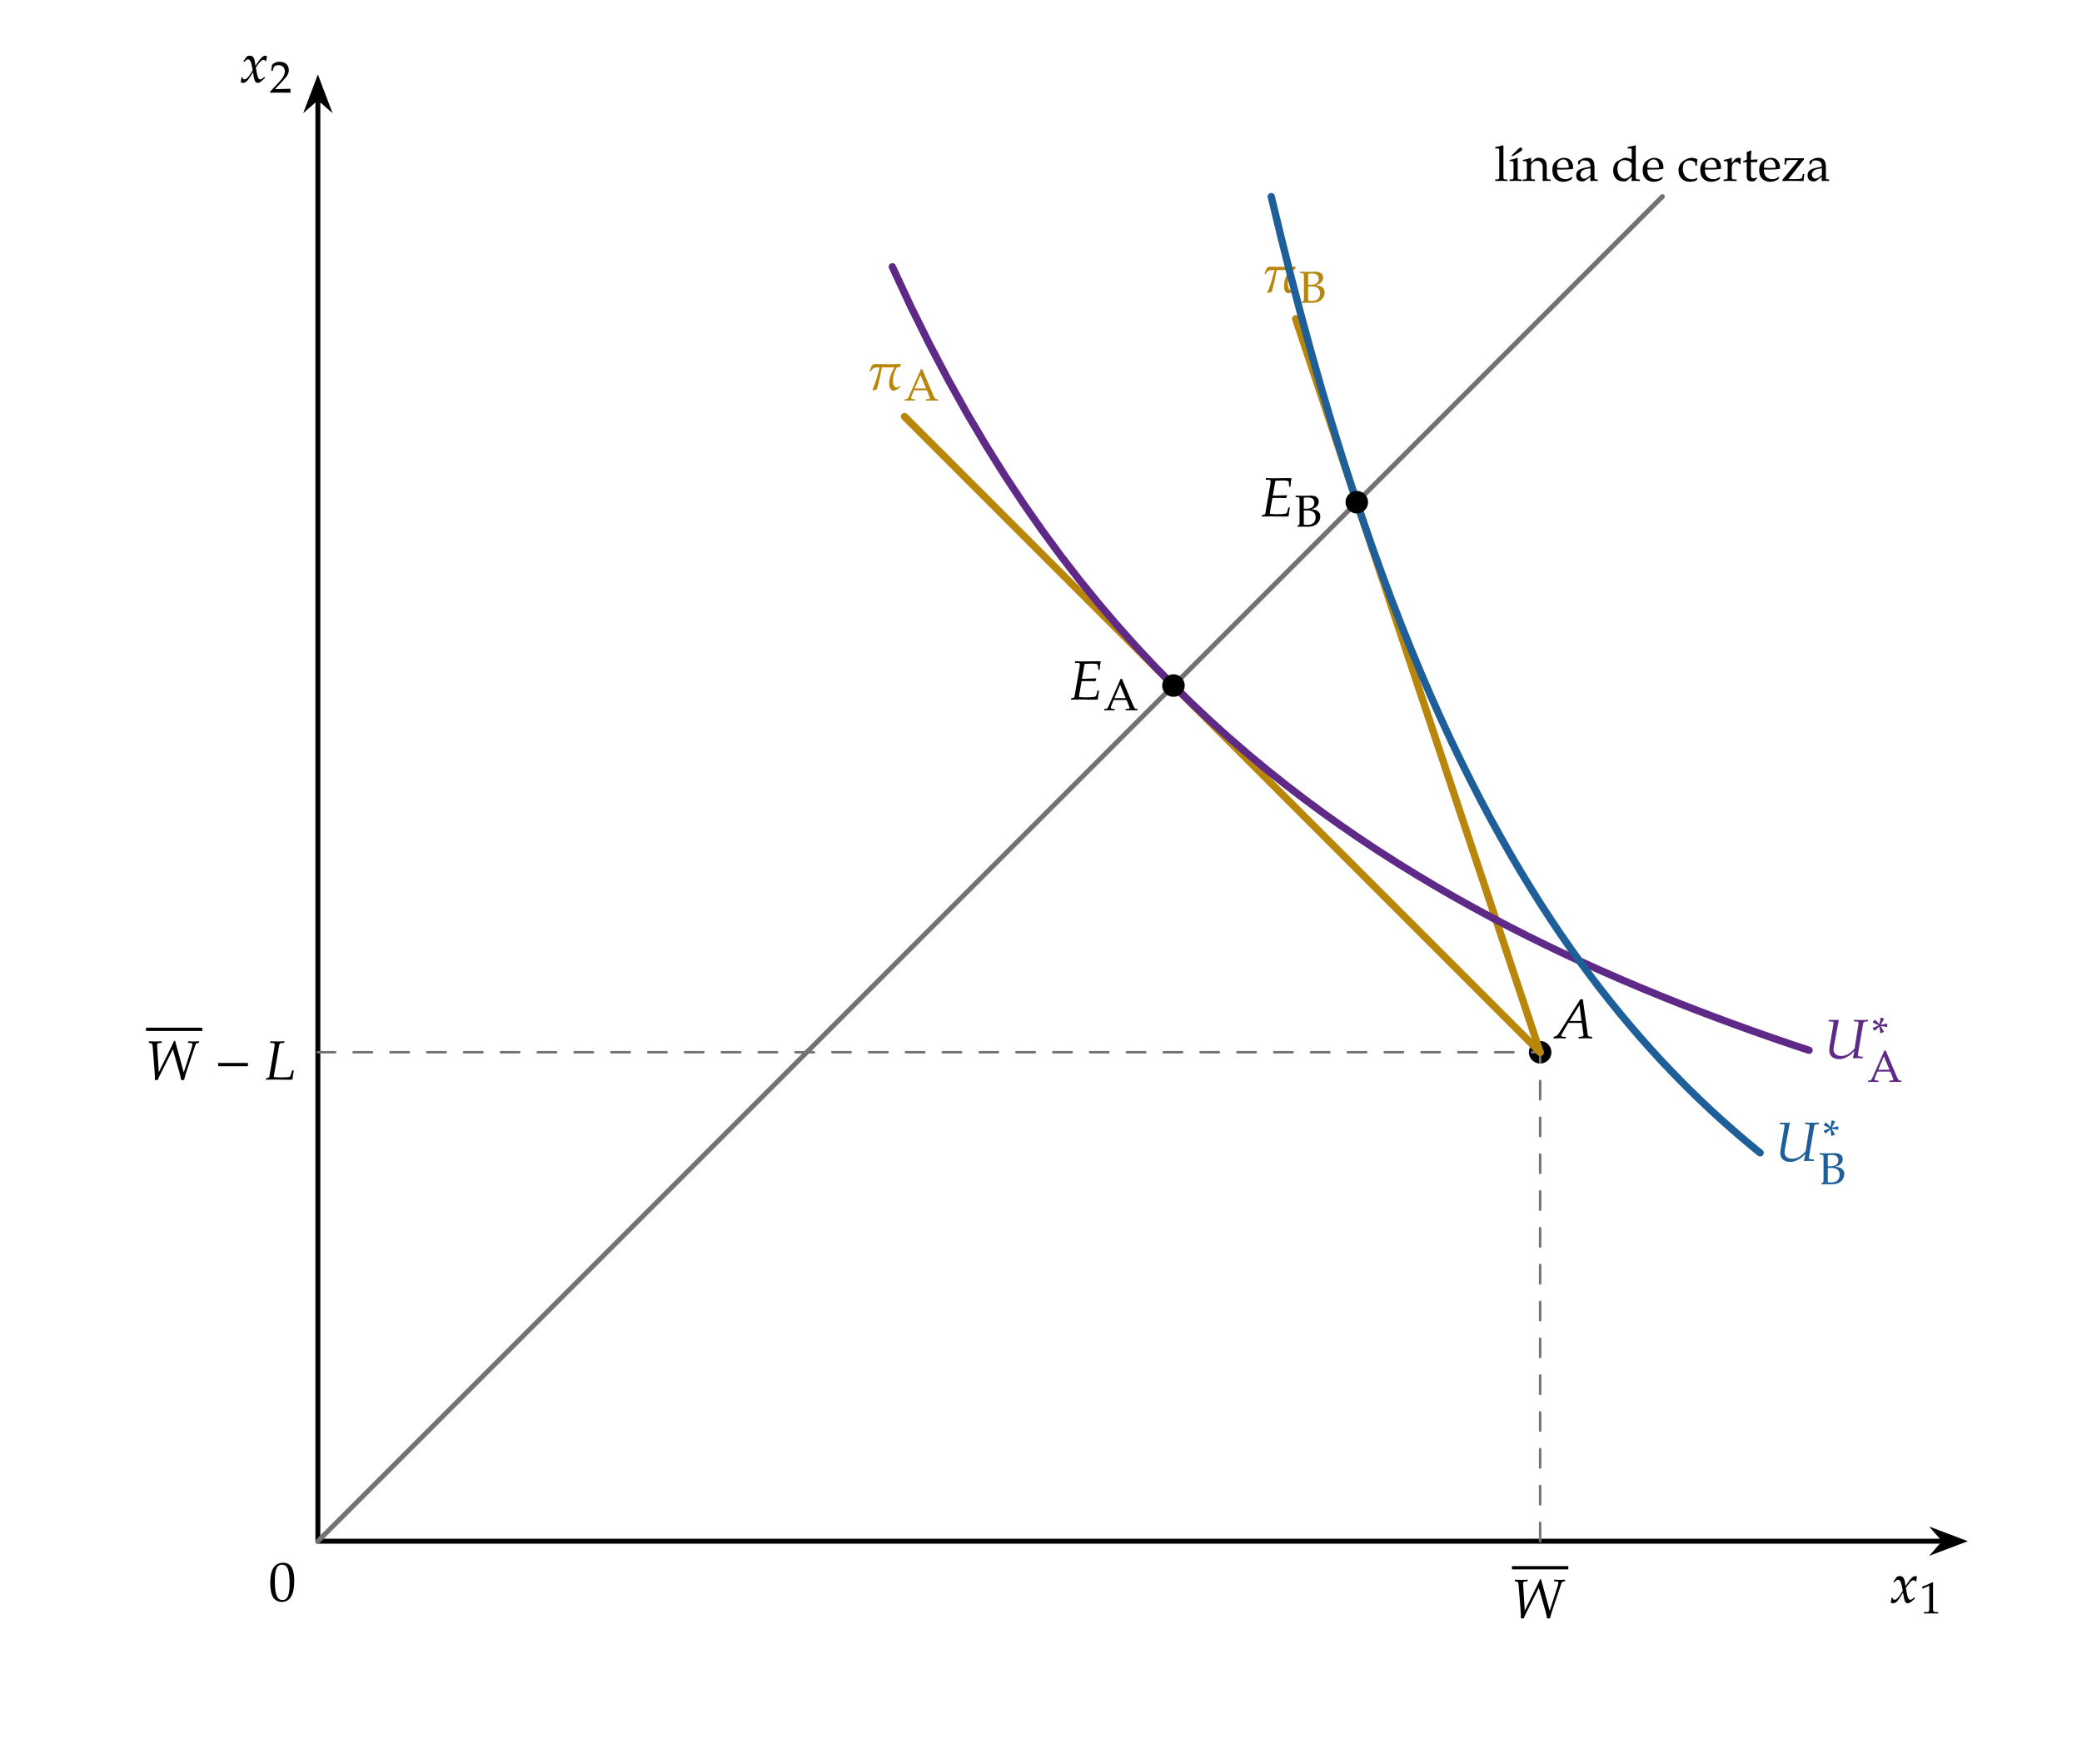
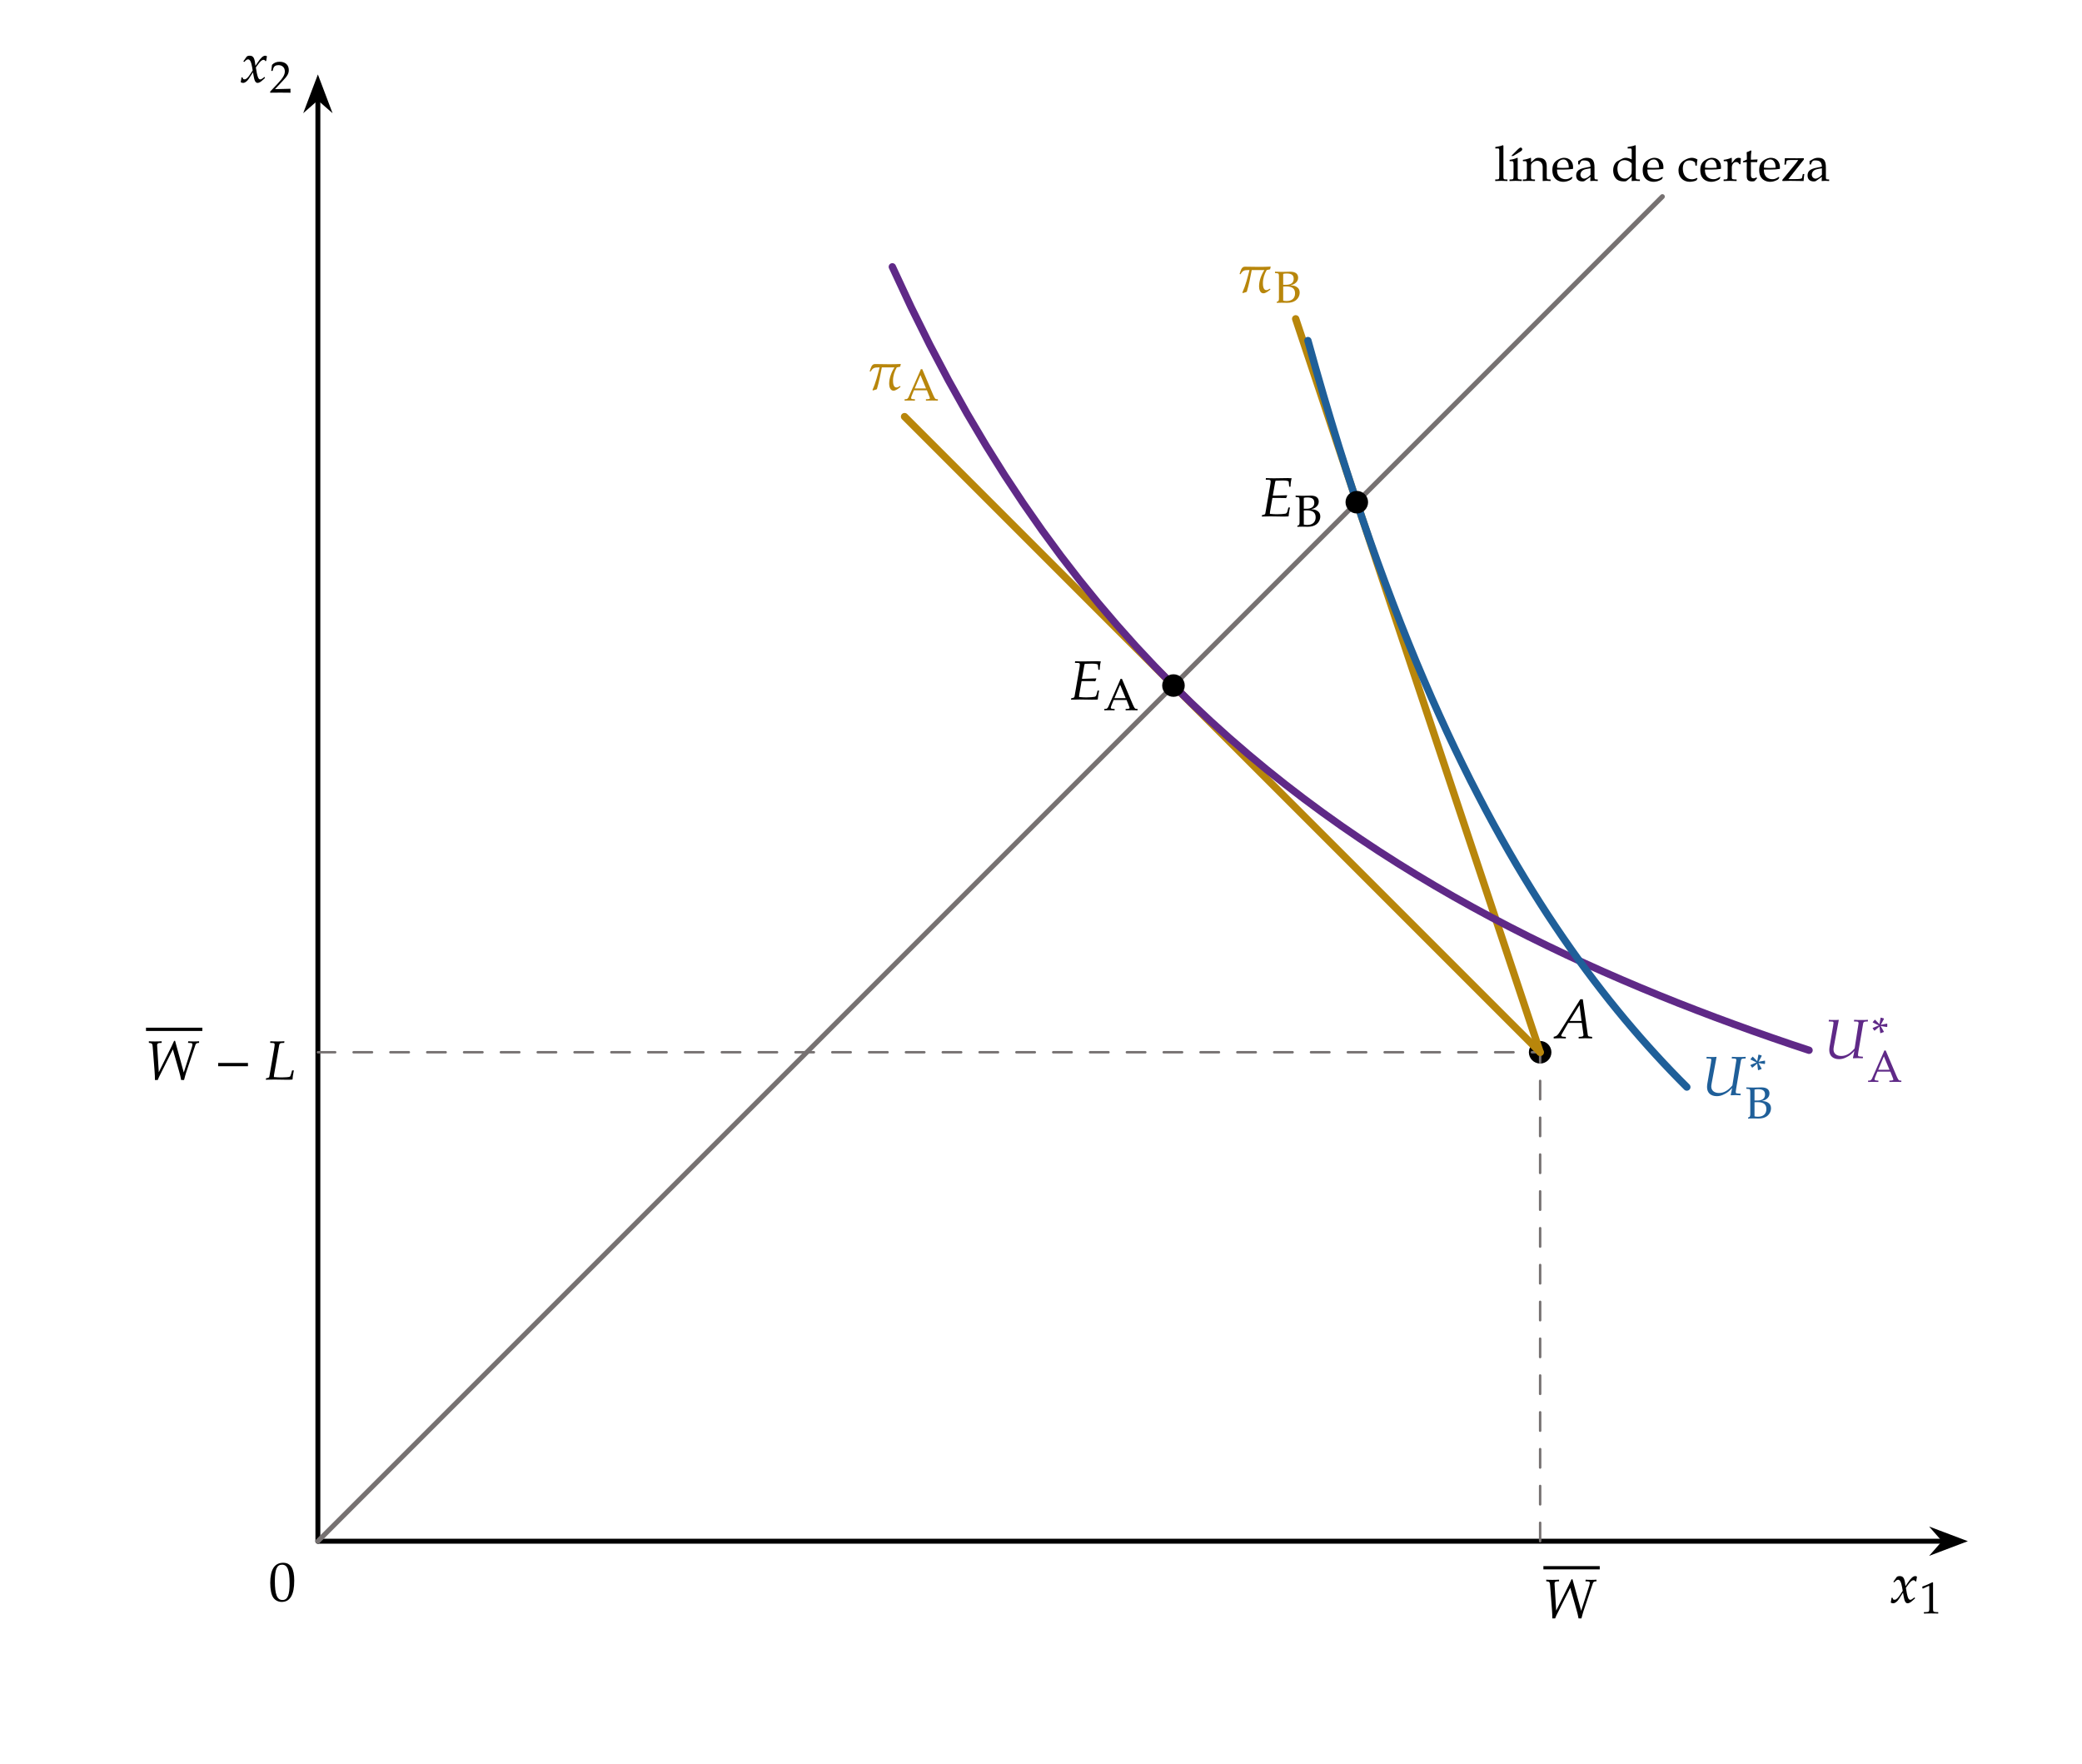
<svg xmlns="http://www.w3.org/2000/svg" xmlns:xlink="http://www.w3.org/1999/xlink" width="337.354" height="285.764" viewBox="0 0 337.354 285.764">
  <defs>
    <g>
      <g id="glyph-0-0">
        <path d="M 4.016 -0.703 L 3.938 -0.875 C 3.609 -0.609 3.391 -0.469 3.25 -0.469 C 3.109 -0.469 3 -0.562 2.906 -0.75 C 2.828 -0.906 2.734 -1.25 2.688 -1.5 L 2.531 -2.406 L 2.844 -2.844 C 3.266 -3.422 3.5 -3.641 3.781 -3.641 C 3.922 -3.641 4.031 -3.562 4.078 -3.422 L 4.203 -3.469 L 4.328 -4.219 C 4.219 -4.281 4.141 -4.312 4.062 -4.312 C 3.703 -4.312 3.344 -4 2.797 -3.172 L 2.469 -2.672 L 2.406 -3.109 C 2.297 -4 2.062 -4.312 1.531 -4.312 C 1.297 -4.312 1.094 -4.25 1.016 -4.125 L 0.5 -3.391 L 0.656 -3.297 C 0.922 -3.594 1.094 -3.719 1.266 -3.719 C 1.562 -3.719 1.766 -3.359 1.922 -2.484 L 2.016 -1.922 L 1.656 -1.375 C 1.266 -0.766 0.969 -0.484 0.719 -0.484 C 0.578 -0.484 0.484 -0.516 0.469 -0.562 L 0.359 -0.812 L 0.188 -0.781 C 0.188 -0.609 0.172 -0.5 0.109 -0.203 C 0.094 -0.094 0.094 -0.078 0.078 -0.016 C 0.219 0.062 0.359 0.094 0.469 0.094 C 0.766 0.094 1.109 -0.156 1.391 -0.578 L 2.062 -1.625 L 2.172 -1.016 C 2.297 -0.25 2.484 0.094 2.812 0.094 C 3.016 0.094 3.297 -0.047 3.578 -0.312 Z M 4.016 -0.703 " />
      </g>
      <g id="glyph-0-1">
        <path d="M 6.062 0.031 L 6.062 -0.219 L 5.828 -0.25 C 5.406 -0.297 5.375 -0.312 5.328 -0.719 L 4.547 -6.312 L 4.141 -6.312 L 0.797 -1 C 0.484 -0.5 0.312 -0.359 0.016 -0.281 L -0.172 -0.234 L -0.172 0.031 C 0.156 0.016 0.5 0 0.828 0 C 1.156 0 1.484 0.016 1.797 0.031 L 1.797 -0.219 L 1.328 -0.25 C 1.172 -0.266 1.047 -0.344 1.047 -0.422 C 1.047 -0.5 1.094 -0.609 1.281 -0.906 L 2.188 -2.484 L 4.391 -2.484 L 4.641 -0.688 C 4.641 -0.609 4.656 -0.531 4.656 -0.5 C 4.656 -0.344 4.516 -0.266 4.266 -0.25 L 3.875 -0.219 L 3.875 0.031 C 4.25 0.016 4.609 0 4.969 0 C 5.344 0 5.703 0.016 6.062 0.031 Z M 4.344 -2.797 L 2.422 -2.797 L 4.016 -5.375 Z M 4.344 -2.797 " />
      </g>
      <g id="glyph-0-2">
        <path d="M 8.781 -5.938 L 8.781 -6.203 C 8.484 -6.172 8.188 -6.172 7.906 -6.172 C 7.609 -6.172 7.312 -6.172 7.031 -6.203 L 6.984 -5.938 L 7.328 -5.922 C 7.594 -5.922 7.703 -5.844 7.703 -5.719 C 7.703 -5.609 7.672 -5.438 7.625 -5.281 L 6.297 -1.141 L 4.891 -6.266 L 4.734 -6.266 L 4.266 -5.266 L 2.25 -1.188 L 1.984 -5.516 C 1.953 -5.781 2.094 -5.906 2.375 -5.922 L 2.719 -5.938 L 2.719 -6.203 C 2.359 -6.172 1.984 -6.172 1.625 -6.172 C 1.297 -6.172 0.969 -6.172 0.641 -6.203 L 0.641 -5.938 L 0.797 -5.922 C 1.156 -5.875 1.234 -5.781 1.266 -5.266 L 1.562 -1.422 C 1.609 -0.828 1.625 -0.391 1.625 0.078 L 2.078 0.078 C 2.203 -0.234 2.359 -0.594 2.531 -0.906 L 4.531 -4.891 L 5.531 -1.375 C 5.672 -0.906 5.766 -0.469 5.875 0.078 L 6.344 0.078 L 6.406 -0.156 C 6.5 -0.516 6.562 -0.766 6.672 -1.109 L 8.203 -5.656 C 8.266 -5.797 8.391 -5.906 8.594 -5.922 Z M 8.781 -5.938 " />
      </g>
      <g id="glyph-0-3">
        <path d="M 4.469 0 C 4.469 -0.219 4.562 -0.922 4.688 -1.484 L 4.406 -1.484 L 4.25 -0.922 C 4.172 -0.641 4.094 -0.484 4.016 -0.453 C 3.906 -0.391 3.219 -0.344 2.719 -0.344 C 2.234 -0.344 2 -0.359 1.453 -0.406 C 1.453 -0.516 1.453 -0.625 1.469 -0.719 L 2.297 -5.484 C 2.359 -5.828 2.422 -5.891 2.75 -5.922 L 3.125 -5.938 L 3.156 -6.203 C 2.797 -6.172 2.438 -6.172 2.078 -6.172 C 1.672 -6.172 1.266 -6.172 0.875 -6.203 L 0.844 -5.938 L 1.266 -5.922 C 1.484 -5.922 1.578 -5.844 1.578 -5.688 C 1.578 -5.562 1.547 -5.297 1.5 -5 L 0.719 -0.5 C 0.703 -0.328 0.578 -0.266 0.188 -0.203 L 0.141 0.031 C 0.594 0.016 1.062 0 1.516 0 C 2.188 0 2.859 0.031 3.531 0.031 C 3.906 0.031 4.156 0.031 4.469 0 Z M 4.469 0 " />
      </g>
      <g id="glyph-0-4">
        <path d="M 6.344 -0.219 L 5.812 -0.266 C 5.609 -0.281 5.531 -0.328 5.531 -0.453 C 5.531 -0.594 5.531 -0.609 5.578 -0.953 L 6.344 -5.484 C 6.391 -5.828 6.453 -5.891 6.797 -5.922 L 7.125 -5.938 L 7.141 -6.203 C 6.797 -6.172 6.469 -6.172 6.141 -6.172 C 5.719 -6.172 5.312 -6.172 4.906 -6.203 L 4.875 -5.938 L 5.312 -5.922 C 5.578 -5.922 5.656 -5.812 5.609 -5.562 L 4.984 -1.578 C 4.297 -0.75 3.594 -0.344 2.812 -0.344 C 2.047 -0.344 1.562 -0.75 1.562 -1.391 C 1.562 -1.547 1.578 -1.641 1.625 -1.922 L 2.422 -6.203 C 2.156 -6.172 1.891 -6.172 1.625 -6.172 C 1.359 -6.172 1.078 -6.172 0.812 -6.203 L 0.781 -5.938 L 1.25 -5.922 C 1.484 -5.922 1.562 -5.875 1.562 -5.719 C 1.562 -5.625 1.531 -5.406 1.5 -5.203 L 0.922 -1.844 C 0.891 -1.641 0.875 -1.438 0.875 -1.297 C 0.875 -0.375 1.469 0.172 2.469 0.172 C 2.875 0.172 3.234 0.078 3.656 -0.141 C 4.203 -0.406 4.469 -0.625 4.938 -1.156 C 4.875 -0.75 4.812 -0.516 4.703 -0.016 L 4.75 0.031 C 5.016 0.016 5.266 0 5.547 0 C 5.797 0 6.047 0.016 6.297 0.031 Z M 6.344 -0.219 " />
      </g>
      <g id="glyph-0-5">
        <path d="M 4.609 0 L 4.641 -0.328 C 4.688 -0.703 4.75 -1.078 4.828 -1.438 L 4.578 -1.438 L 4.438 -0.906 C 4.359 -0.594 4.281 -0.484 4.094 -0.438 C 3.922 -0.391 3.281 -0.344 2.75 -0.344 C 2.375 -0.344 2.141 -0.359 1.578 -0.406 C 1.578 -0.516 1.578 -0.625 1.594 -0.719 L 1.984 -2.984 L 3.031 -2.984 C 4.156 -2.984 3.938 -2.969 4.203 -2.953 L 4.375 -3.359 L 4.344 -3.422 L 2.375 -3.359 L 2.047 -3.359 L 2.422 -5.5 C 2.453 -5.641 2.469 -5.719 2.5 -5.781 C 3.016 -5.797 2.781 -5.797 3.672 -5.812 C 4.25 -5.812 4.625 -5.734 4.625 -5.609 L 4.703 -4.812 L 4.922 -4.812 C 4.938 -5.375 5 -5.828 5.109 -6.172 C 4.906 -6.188 4.688 -6.203 4.484 -6.203 C 3.781 -6.203 3.078 -6.172 2.375 -6.172 C 1.891 -6.172 1.422 -6.172 0.938 -6.203 L 0.906 -5.938 L 1.391 -5.922 C 1.609 -5.922 1.703 -5.844 1.703 -5.688 C 1.703 -5.562 1.688 -5.297 1.625 -5 L 0.844 -0.5 C 0.828 -0.328 0.703 -0.266 0.312 -0.203 L 0.266 0.031 C 0.719 0.016 1.188 0 1.641 0 C 2.312 0 2.984 0.031 3.656 0.031 C 4.438 0.031 4.25 0.016 4.609 0 Z M 4.609 0 " />
      </g>
      <g id="glyph-1-0">
        <path d="M 3.031 0.016 L 3.031 -0.203 L 2.656 -0.219 C 2.266 -0.234 2.188 -0.312 2.188 -0.703 L 2.188 -5 L 2.078 -5.047 C 1.609 -4.797 1.094 -4.578 0.438 -4.344 L 0.484 -4.031 L 0.562 -4.031 C 0.875 -4.172 1.203 -4.328 1.516 -4.469 C 1.562 -4.469 1.578 -4.391 1.578 -4.219 L 1.578 -0.703 C 1.578 -0.312 1.5 -0.234 1.109 -0.219 L 0.703 -0.203 L 0.703 0.016 C 1.094 0 1.5 0 1.891 0 C 2.281 0 2.656 0 3.031 0.016 Z M 3.031 0.016 " />
      </g>
      <g id="glyph-1-1">
        <path d="M 3.406 0.016 C 3.391 -0.125 3.391 -0.203 3.391 -0.312 C 3.391 -0.406 3.391 -0.469 3.406 -0.625 L 0.891 -0.562 L 2.203 -1.969 C 2.906 -2.703 3.125 -3.109 3.125 -3.656 C 3.125 -4.484 2.562 -5 1.641 -5 C 1.125 -5 0.766 -4.859 0.406 -4.5 L 0.281 -3.516 L 0.5 -3.516 L 0.594 -3.844 C 0.703 -4.266 0.969 -4.453 1.453 -4.453 C 2.078 -4.453 2.484 -4.047 2.484 -3.438 C 2.484 -2.891 2.172 -2.359 1.344 -1.484 L 0.109 -0.172 L 0.109 0.016 C 0.656 0 1.203 0 1.734 0 C 2.281 0 2.844 0 3.406 0.016 Z M 3.406 0.016 " />
      </g>
      <g id="glyph-1-2">
        <path d="M 5.5 0.016 L 5.5 -0.203 L 5.25 -0.219 C 5.062 -0.234 4.984 -0.375 4.719 -0.953 L 2.969 -5.078 L 2.734 -5.078 C 2.734 -5.078 2.656 -4.844 2.375 -4.219 L 0.766 -0.578 C 0.672 -0.359 0.531 -0.234 0.375 -0.219 L 0.109 -0.203 L 0.109 0.016 C 0.375 0 0.641 0 0.906 0 C 1.188 0 1.484 0 1.781 0.016 L 1.781 -0.203 L 1.516 -0.219 C 1.25 -0.234 1.156 -0.297 1.156 -0.406 C 1.156 -0.5 1.266 -0.812 1.422 -1.172 L 1.625 -1.656 L 3.719 -1.656 L 4.047 -0.828 C 4.172 -0.516 4.203 -0.422 4.203 -0.359 C 4.203 -0.281 4.078 -0.234 3.906 -0.219 L 3.562 -0.203 L 3.562 0.016 C 3.891 0 4.234 0 4.562 0 C 4.875 0 5.188 0 5.5 0.016 Z M 3.578 -1.953 L 1.75 -1.953 L 2.672 -4.125 Z M 3.578 -1.953 " />
      </g>
      <g id="glyph-1-3">
        <path d="M 4.188 -1.656 C 4.188 -2.031 4.047 -2.328 3.766 -2.516 C 3.484 -2.719 3.234 -2.797 2.688 -2.828 C 3.031 -2.906 3.203 -2.969 3.406 -3.109 C 3.75 -3.344 3.938 -3.656 3.938 -4.047 C 3.938 -4.672 3.516 -5.031 2.641 -5.031 C 2.203 -5.031 1.766 -5 1.344 -5 C 0.953 -5 0.578 -5.016 0.188 -5.031 L 0.188 -4.812 L 0.453 -4.781 C 0.797 -4.766 0.828 -4.703 0.828 -4.141 L 0.828 -0.688 C 0.828 -0.422 0.766 -0.25 0.656 -0.219 L 0.469 -0.141 L 0.469 0.016 C 0.734 0 1 0 1.266 0 C 1.562 0 1.875 0.016 2.172 0.016 C 2.703 0.016 3.172 -0.109 3.5 -0.344 C 3.938 -0.656 4.188 -1.141 4.188 -1.656 Z M 3.438 -1.516 C 3.438 -0.734 2.938 -0.281 2.078 -0.281 C 1.859 -0.281 1.688 -0.297 1.516 -0.344 L 1.516 -2.625 C 1.797 -2.641 1.859 -2.641 2 -2.641 C 2.984 -2.641 3.438 -2.281 3.438 -1.516 Z M 3.219 -3.875 C 3.219 -3.234 2.781 -2.906 1.953 -2.906 C 1.828 -2.906 1.734 -2.906 1.516 -2.906 L 1.516 -4.672 C 1.703 -4.719 1.875 -4.734 2.094 -4.734 C 2.875 -4.734 3.219 -4.469 3.219 -3.875 Z M 3.219 -3.875 " />
      </g>
      <g id="glyph-2-0">
        <path d="M 4.156 -3.281 C 4.156 -5.234 3.578 -6.172 2.359 -6.172 C 0.969 -6.172 0.266 -5.062 0.266 -2.906 C 0.266 -1.859 0.453 -0.953 0.766 -0.516 C 1.078 -0.078 1.578 0.172 2.125 0.172 C 3.484 0.172 4.156 -0.984 4.156 -3.281 Z M 3.406 -2.828 C 3.406 -0.922 3.078 -0.141 2.25 -0.141 C 1.375 -0.141 1.016 -1.031 1.016 -3.219 C 1.016 -5.109 1.344 -5.859 2.188 -5.859 C 3.062 -5.859 3.406 -4.984 3.406 -2.828 Z M 3.406 -2.828 " />
      </g>
      <g id="glyph-3-0">
        <path d="M 2.156 0.031 L 2.156 -0.219 L 1.797 -0.234 C 1.516 -0.25 1.5 -0.312 1.5 -0.812 L 1.5 -5.703 L 1.422 -5.781 C 1.078 -5.641 0.812 -5.578 0.188 -5.484 L 0.188 -5.25 L 0.625 -5.25 C 0.766 -5.25 0.828 -5.172 0.828 -4.938 L 0.828 -0.812 C 0.828 -0.312 0.797 -0.25 0.531 -0.234 L 0.172 -0.219 L 0.172 0.031 C 0.5 0.016 0.828 0 1.156 0 C 1.5 0 1.828 0.016 2.156 0.031 Z M 2.156 0.031 " />
      </g>
      <g id="glyph-3-1">
        <path d="M 2.156 0.031 L 2.156 -0.219 L 1.797 -0.234 C 1.516 -0.25 1.5 -0.312 1.5 -0.812 L 1.5 -3.703 L 1.422 -3.734 C 1.016 -3.562 0.609 -3.453 0.188 -3.406 L 0.188 -3.188 L 0.484 -3.188 C 0.797 -3.188 0.828 -3.125 0.828 -2.594 L 0.828 -0.812 C 0.828 -0.312 0.797 -0.25 0.531 -0.234 L 0.172 -0.219 L 0.172 0.031 C 0.5 0.016 0.828 0 1.156 0 C 1.5 0 1.828 0.016 2.156 0.031 Z M 2.234 -5.109 C 2.234 -5.266 2.125 -5.391 1.984 -5.391 C 1.875 -5.391 1.719 -5.297 1.547 -5.125 L 0.453 -4.031 L 0.766 -4.031 L 1.922 -4.734 C 2.172 -4.906 2.234 -4.969 2.234 -5.109 Z M 2.234 -5.109 " />
      </g>
      <g id="glyph-3-2">
        <path d="M 4.547 0.031 L 4.547 -0.219 L 4.219 -0.234 C 3.953 -0.25 3.922 -0.297 3.922 -0.812 L 3.922 -2.344 C 3.922 -3.281 3.484 -3.734 2.594 -3.734 C 2.312 -3.734 2.141 -3.672 1.969 -3.531 L 1.375 -3 L 1.375 -3.703 L 1.297 -3.734 C 0.891 -3.562 0.484 -3.453 0.062 -3.406 L 0.062 -3.188 L 0.344 -3.188 C 0.672 -3.188 0.703 -3.125 0.703 -2.594 L 0.703 -0.812 C 0.703 -0.312 0.672 -0.25 0.406 -0.234 L 0.047 -0.219 L 0.047 0.031 C 0.375 0.016 0.703 0 1.031 0 C 1.359 0 1.688 0.016 2.016 0.031 L 2.016 -0.219 L 1.656 -0.234 C 1.391 -0.25 1.375 -0.312 1.375 -0.812 L 1.375 -2.5 C 1.375 -2.859 1.891 -3.25 2.375 -3.25 C 2.906 -3.25 3.266 -2.844 3.266 -2.234 L 3.266 0.031 C 3.469 0.016 3.688 0 3.891 0 C 4.109 0 4.328 0.016 4.547 0.031 Z M 4.547 0.031 " />
      </g>
      <g id="glyph-3-3">
        <path d="M 3.562 -2.219 C 3.562 -3.141 2.969 -3.734 2.078 -3.734 C 1.797 -3.734 1.453 -3.625 1.125 -3.438 C 0.469 -3.062 0.203 -2.562 0.203 -1.734 C 0.203 -1.234 0.312 -0.812 0.547 -0.516 C 0.844 -0.094 1.391 0.156 1.984 0.156 C 2.281 0.156 2.578 0.094 2.906 -0.047 C 3.125 -0.141 3.281 -0.234 3.312 -0.281 L 3.469 -0.562 L 3.375 -0.641 C 2.859 -0.328 2.688 -0.266 2.344 -0.266 C 1.828 -0.266 1.391 -0.5 1.172 -0.875 C 1.016 -1.141 0.969 -1.375 0.953 -1.828 L 2.109 -1.828 C 2.656 -1.828 3 -1.859 3.547 -1.938 C 3.562 -2.047 3.562 -2.125 3.562 -2.219 Z M 2.859 -2.125 L 1.969 -2.094 C 1.594 -2.094 1.391 -2.109 0.969 -2.141 C 0.969 -2.516 1 -2.703 1.094 -2.906 C 1.266 -3.25 1.609 -3.469 1.984 -3.469 C 2.25 -3.469 2.453 -3.359 2.594 -3.156 C 2.781 -2.891 2.859 -2.656 2.859 -2.125 Z M 2.859 -2.125 " />
      </g>
      <g id="glyph-3-4">
        <path d="M 3.75 0.031 L 3.75 -0.219 L 3.438 -0.234 C 3.25 -0.234 3.219 -0.297 3.219 -0.688 L 3.219 -2.141 C 3.219 -3.312 2.875 -3.734 1.953 -3.734 C 1.609 -3.734 1.297 -3.641 1 -3.453 L 0.578 -3.203 L 0.578 -2.688 L 0.781 -2.625 L 0.875 -2.875 C 1.047 -3.25 1.125 -3.312 1.5 -3.312 C 2.25 -3.312 2.547 -3.016 2.578 -2.297 L 1.797 -2.141 C 0.703 -1.953 0.25 -1.578 0.25 -0.875 C 0.25 -0.266 0.625 0.094 1.25 0.094 C 1.406 0.094 1.531 0.078 1.594 0.031 L 2.578 -0.656 L 2.531 0.031 C 2.75 0.016 2.953 0 3.156 0 C 3.359 0 3.547 0.016 3.75 0.031 Z M 2.578 -0.984 C 2.344 -0.656 1.844 -0.359 1.531 -0.359 C 1.219 -0.359 0.938 -0.656 0.938 -1 C 0.938 -1.281 1.094 -1.562 1.344 -1.719 C 1.531 -1.844 1.969 -1.953 2.578 -2.031 Z M 2.578 -0.984 " />
      </g>
      <g id="glyph-3-5">
        <path d="M 4.609 0.031 L 4.609 -0.219 L 4.234 -0.234 C 3.969 -0.25 3.938 -0.312 3.938 -0.812 L 3.938 -5.703 L 3.875 -5.781 C 3.516 -5.641 3.266 -5.578 2.625 -5.484 L 2.625 -5.25 L 3.078 -5.25 C 3.219 -5.25 3.281 -5.172 3.281 -4.938 L 3.281 -3.469 C 2.828 -3.672 2.609 -3.734 2.328 -3.734 C 2.109 -3.734 1.922 -3.688 1.719 -3.578 L 1.031 -3.219 C 0.578 -2.969 0.281 -2.391 0.281 -1.719 C 0.281 -1.078 0.5 -0.562 0.875 -0.234 C 1.156 -0.016 1.531 0.094 2.047 0.094 C 2.203 0.094 2.391 0.062 2.422 0.031 L 3.312 -0.703 L 3.266 0.031 C 3.469 0.016 3.672 0 3.875 0 C 4.125 0 4.359 0.016 4.609 0.031 Z M 3.281 -1.75 C 3.281 -1.234 3.266 -1.156 3.156 -0.984 C 2.938 -0.609 2.547 -0.359 2.172 -0.359 C 1.469 -0.359 0.969 -1.031 0.969 -1.984 C 0.969 -2.844 1.406 -3.359 2.109 -3.359 C 2.422 -3.359 2.734 -3.25 3.016 -3.062 C 3.188 -2.953 3.281 -2.844 3.281 -2.781 Z M 3.281 -1.75 " />
      </g>
      <g id="glyph-3-6">
        <path d="M 3.281 -0.359 L 3.203 -0.484 C 2.906 -0.328 2.656 -0.25 2.375 -0.25 C 1.484 -0.25 0.906 -0.938 0.906 -1.984 C 0.906 -2.844 1.297 -3.312 2.016 -3.312 C 2.375 -3.312 2.75 -3.156 2.891 -2.953 L 2.953 -2.469 L 3.172 -2.469 C 3.172 -2.844 3.219 -3.172 3.281 -3.453 C 2.969 -3.641 2.688 -3.734 2.359 -3.734 C 1.984 -3.734 1.531 -3.578 1.062 -3.281 C 0.5 -2.922 0.203 -2.375 0.203 -1.672 C 0.203 -0.594 0.969 0.156 2.031 0.156 C 2.438 0.156 3.031 0.016 3.125 -0.109 Z M 3.281 -0.359 " />
      </g>
      <g id="glyph-3-7">
        <path d="M 2.969 -3.641 C 2.891 -3.703 2.75 -3.734 2.594 -3.734 C 2.359 -3.734 2.109 -3.609 1.938 -3.406 L 1.5 -2.875 L 1.5 -3.703 L 1.422 -3.734 C 1.016 -3.562 0.609 -3.453 0.188 -3.406 L 0.188 -3.188 L 0.484 -3.188 C 0.797 -3.188 0.828 -3.125 0.828 -2.594 L 0.828 -0.812 C 0.828 -0.312 0.797 -0.25 0.531 -0.234 L 0.172 -0.219 L 0.172 0.031 C 0.5 0.016 0.812 0 1.141 0 C 1.531 0 1.906 0.016 2.281 0.031 L 2.281 -0.219 L 1.875 -0.234 C 1.516 -0.266 1.5 -0.281 1.5 -0.812 L 1.5 -2.172 C 1.5 -2.656 1.812 -3.047 2.203 -3.047 C 2.438 -3.047 2.609 -2.938 2.734 -2.688 L 2.906 -2.688 Z M 2.969 -3.641 " />
      </g>
      <g id="glyph-3-8">
        <path d="M 2.531 -3.469 L 1.453 -3.422 L 1.453 -3.719 C 1.453 -4.062 1.469 -4.344 1.531 -4.844 L 1.438 -4.938 C 1.25 -4.812 1.016 -4.719 0.766 -4.641 C 0.781 -4.391 0.797 -4.25 0.797 -4.016 L 0.797 -3.453 L 0.172 -3.172 L 0.172 -3 L 0.781 -3.031 L 0.781 -0.75 C 0.781 -0.156 1.047 0.094 1.656 0.094 C 1.844 0.094 2.031 0.062 2.078 0 L 2.453 -0.422 L 2.359 -0.562 C 2.156 -0.453 2.031 -0.406 1.891 -0.406 C 1.578 -0.406 1.453 -0.562 1.453 -0.953 L 1.453 -3.031 L 2.469 -3.031 Z M 2.531 -3.469 " />
      </g>
      <g id="glyph-3-9">
        <path d="M 3.703 -1.109 L 3.469 -1.109 L 3.328 -0.484 C 3.297 -0.328 2.953 -0.281 2.188 -0.281 L 1.125 -0.281 L 3.625 -3.438 L 3.625 -3.672 C 3.25 -3.656 2.891 -3.656 2.516 -3.656 C 1.859 -3.656 1.203 -3.656 0.547 -3.672 C 0.531 -3.266 0.531 -3.172 0.484 -2.625 L 0.719 -2.625 L 0.812 -3.172 C 0.844 -3.328 0.984 -3.375 1.578 -3.375 L 2.719 -3.375 C 2.547 -3.109 2.422 -2.922 2.188 -2.656 L 0.125 -0.141 L 0.172 0.031 C 0.578 0.016 0.984 0 1.391 0 C 2.125 0 2.859 0.016 3.594 0.031 C 3.594 -0.156 3.609 -0.344 3.656 -0.734 Z M 3.703 -1.109 " />
      </g>
      <g id="glyph-4-0">
        <path d="M 5.406 -2.156 L 5.406 -2.688 L 0.578 -2.688 L 0.578 -2.156 Z M 5.406 -2.156 " />
      </g>
      <g id="glyph-5-0">
        <path d="M 5.438 -4.188 C 4.828 -4.156 4.188 -4.141 3.562 -4.141 C 2.797 -4.141 2.016 -4.156 1.266 -4.172 C 0.688 -4.188 0.562 -3.484 0.406 -3.047 L 0.406 -2.984 L 0.484 -2.938 L 0.547 -2.969 C 0.906 -3.531 1.125 -3.625 1.797 -3.625 L 2 -3.625 C 1.672 -2.375 1.375 -1.156 0.844 0.016 L 0.906 0.109 C 1.094 0.047 1.406 -0.016 1.562 -0.109 C 1.906 -1.266 2.141 -2.453 2.359 -3.625 L 4.406 -3.625 C 3.906 -2.844 3.547 -1.906 3.547 -0.969 C 3.547 -0.531 3.703 0.141 4.25 0.141 C 4.625 0.141 5.078 -0.219 5.359 -0.453 L 5.375 -0.516 L 5.344 -0.594 L 5.266 -0.594 C 5.109 -0.5 4.938 -0.375 4.719 -0.375 C 4.219 -0.375 4.172 -1.125 4.172 -1.484 C 4.172 -2.25 4.406 -2.984 4.781 -3.625 L 5.344 -3.75 C 5.359 -3.891 5.406 -4.047 5.438 -4.188 Z M 5.438 -4.188 " />
      </g>
      <g id="glyph-6-0">
        <path d="M 2.594 -1.781 L 2.594 -2.234 L 2.562 -2.266 L 1.547 -2.078 L 2.047 -3 L 2.031 -3.109 L 1.578 -3.234 L 1.516 -3.219 L 1.328 -2.172 L 0.625 -2.891 L 0.562 -2.891 L 0.234 -2.5 L 0.266 -2.438 L 1.219 -1.969 L 0.266 -1.578 L 0.219 -1.516 L 0.484 -1.141 L 0.562 -1.141 L 1.328 -1.781 L 1.453 -0.75 L 1.531 -0.719 L 2.031 -0.906 L 2.031 -0.984 L 1.531 -1.875 L 2.531 -1.719 Z M 2.594 -1.781 " />
      </g>
    </g>
  </defs>
  <path fill="none" stroke-width="0.797" stroke-linecap="round" stroke-linejoin="round" stroke="rgb(0%, 0%, 0%)" stroke-opacity="1" stroke-miterlimit="10" d="M -0.001 0.001 L 263.996 0.001 " transform="matrix(0.998089, 0, 0, -0.998089, 51.50837, 249.7084)" />
  <path fill-rule="nonzero" fill="rgb(0%, 0%, 0%)" fill-opacity="1" stroke-width="0.797" stroke-linecap="round" stroke-linejoin="miter" stroke="rgb(0%, 0%, 0%)" stroke-opacity="1" stroke-miterlimit="10" d="M 5.1 0.001 L 1.288 1.442 L 2.556 0.001 L 1.288 -1.443 Z M 5.1 0.001 " transform="matrix(0.998089, 0, 0, -0.998089, 312.6483, 249.7084)" />
  <g fill="rgb(0%, 0%, 0%)" fill-opacity="1">
    <use xlink:href="#glyph-0-0" x="306.287" y="259.673" />
  </g>
  <g fill="rgb(0%, 0%, 0%)" fill-opacity="1">
    <use xlink:href="#glyph-1-0" x="311.03" y="261.411" />
  </g>
  <path fill="none" stroke-width="0.797" stroke-linecap="round" stroke-linejoin="round" stroke="rgb(0%, 0%, 0%)" stroke-opacity="1" stroke-miterlimit="10" d="M -0.001 0.001 L -0.001 234.23 " transform="matrix(0.998089, 0, 0, -0.998089, 51.50837, 249.7084)" />
  <path fill-rule="nonzero" fill="rgb(0%, 0%, 0%)" fill-opacity="1" stroke-width="0.797" stroke-linecap="round" stroke-linejoin="miter" stroke="rgb(0%, 0%, 0%)" stroke-opacity="1" stroke-miterlimit="10" d="M 5.102 0.001 L 1.286 1.445 L 2.554 0.001 L 1.286 -1.444 Z M 5.102 0.001 " transform="matrix(0, -0.998089, -0.998089, 0, 51.50837, 18.27566)" />
  <g fill="rgb(0%, 0%, 0%)" fill-opacity="1">
    <use xlink:href="#glyph-0-0" x="38.926" y="13.338" />
  </g>
  <g fill="rgb(0%, 0%, 0%)" fill-opacity="1">
    <use xlink:href="#glyph-1-1" x="43.669" y="15.006" />
  </g>
  <g fill="rgb(0%, 0%, 0%)" fill-opacity="1">
    <use xlink:href="#glyph-2-0" x="43.521" y="259.374" />
  </g>
  <path fill="none" stroke-width="0.797" stroke-linecap="round" stroke-linejoin="round" stroke="rgb(46.274%, 44.315%, 44.315%)" stroke-opacity="1" stroke-miterlimit="10" d="M -0.001 0.001 L 218.268 218.27 " transform="matrix(0.998089, 0, 0, -0.998089, 51.50837, 249.7084)" />
  <g fill="rgb(0%, 0%, 0%)" fill-opacity="1">
    <use xlink:href="#glyph-3-0" x="242.104" y="29.301" />
    <use xlink:href="#glyph-3-1" x="244.419" y="29.301" />
    <use xlink:href="#glyph-3-2" x="246.702" y="29.301" />
    <use xlink:href="#glyph-3-3" x="251.332" y="29.301" />
    <use xlink:href="#glyph-3-4" x="255.142" y="29.301" />
  </g>
  <g fill="rgb(0%, 0%, 0%)" fill-opacity="1">
    <use xlink:href="#glyph-3-5" x="261.109" y="29.301" />
    <use xlink:href="#glyph-3-3" x="265.969" y="29.301" />
  </g>
  <g fill="rgb(0%, 0%, 0%)" fill-opacity="1">
    <use xlink:href="#glyph-3-6" x="271.768" y="29.301" />
    <use xlink:href="#glyph-3-3" x="275.3" y="29.301" />
    <use xlink:href="#glyph-3-7" x="279.11" y="29.301" />
    <use xlink:href="#glyph-3-8" x="282.253" y="29.301" />
    <use xlink:href="#glyph-3-3" x="284.846" y="29.301" />
    <use xlink:href="#glyph-3-9" x="288.656" y="29.301" />
    <use xlink:href="#glyph-3-4" x="292.634" y="29.301" />
  </g>
  <path fill-rule="nonzero" fill="rgb(0%, 0%, 0%)" fill-opacity="1" d="M 251.383 170.488 C 251.383 169.48 250.566 168.66 249.555 168.66 C 248.547 168.66 247.727 169.48 247.727 170.488 C 247.727 171.5 248.547 172.316 249.555 172.316 C 250.566 172.316 251.383 171.5 251.383 170.488 Z M 251.383 170.488 " />
  <g fill="rgb(0%, 0%, 0%)" fill-opacity="1">
    <use xlink:href="#glyph-0-1" x="251.92" y="168.217" />
  </g>
  <path fill="none" stroke-width="0.399" stroke-linecap="round" stroke-linejoin="round" stroke="rgb(46.274%, 44.315%, 44.315%)" stroke-opacity="1" stroke-dasharray="2.989 2.989" stroke-miterlimit="10" d="M 198.426 0.001 L 198.426 79.372 L -0.001 79.372 " transform="matrix(0.998089, 0, 0, -0.998089, 51.50837, 249.7084)" />
-   <path fill="none" stroke-width="0.529" stroke-linecap="butt" stroke-linejoin="round" stroke="rgb(0%, 0%, 0%)" stroke-opacity="1" stroke-miterlimit="10" d="M -0.001 0.001 L 9.146 0.001 " transform="matrix(0.998089, 0, 0, -0.998089, 244.9889, 254.0132)" />
+   <path fill="none" stroke-width="0.529" stroke-linecap="butt" stroke-linejoin="round" stroke="rgb(0%, 0%, 0%)" stroke-opacity="1" stroke-miterlimit="10" d="M -0.001 0.001 L 9.145 0.001 " transform="matrix(0.998089, 0, 0, -0.998089, 250.0831, 254.0132)" />
  <g fill="rgb(0%, 0%, 0%)" fill-opacity="1">
-     <use xlink:href="#glyph-0-2" x="244.81" y="262.144" />
+     <use xlink:href="#glyph-0-2" x="249.904" y="262.144" />
  </g>
  <path fill="none" stroke-width="0.529" stroke-linecap="butt" stroke-linejoin="round" stroke="rgb(0%, 0%, 0%)" stroke-opacity="1" stroke-miterlimit="10" d="M -0.001 0.001 L 9.145 0.001 " transform="matrix(0.998089, 0, 0, -0.998089, 23.6577, 166.7782)" />
  <g fill="rgb(0%, 0%, 0%)" fill-opacity="1">
    <use xlink:href="#glyph-0-2" x="23.479" y="174.909" />
  </g>
  <g fill="rgb(0%, 0%, 0%)" fill-opacity="1">
    <use xlink:href="#glyph-4-0" x="34.773" y="174.909" />
  </g>
  <g fill="rgb(0%, 0%, 0%)" fill-opacity="1">
    <use xlink:href="#glyph-0-3" x="42.926" y="174.909" />
  </g>
  <path fill="none" stroke-width="1.196" stroke-linecap="round" stroke-linejoin="round" stroke="rgb(72.156%, 52.55%, 4.314%)" stroke-opacity="1" stroke-miterlimit="10" d="M 198.426 79.372 L 95.244 182.553 " transform="matrix(0.998089, 0, 0, -0.998089, 51.50837, 249.7084)" />
  <g fill="rgb(72.156%, 52.55%, 4.314%)" fill-opacity="1">
    <use xlink:href="#glyph-5-0" x="140.527" y="63.156" />
  </g>
  <g fill="rgb(72.156%, 52.55%, 4.314%)" fill-opacity="1">
    <use xlink:href="#glyph-1-2" x="146.469" y="64.892" />
  </g>
  <path fill="none" stroke-width="1.196" stroke-linecap="round" stroke-linejoin="round" stroke="rgb(72.156%, 52.55%, 4.314%)" stroke-opacity="1" stroke-miterlimit="10" d="M 198.426 79.372 L 158.74 198.428 " transform="matrix(0.998089, 0, 0, -0.998089, 51.50837, 249.7084)" />
  <g fill="rgb(72.156%, 52.55%, 4.314%)" fill-opacity="1">
-     <use xlink:href="#glyph-5-0" x="204.507" y="47.381" />
+     <use xlink:href="#glyph-5-0" x="200.462" y="47.381" />
  </g>
  <g fill="rgb(72.156%, 52.55%, 4.314%)" fill-opacity="1">
-     <use xlink:href="#glyph-1-3" x="210.449" y="49.049" />
+     <use xlink:href="#glyph-1-3" x="206.404" y="49.049" />
  </g>
  <path fill="none" stroke-width="1.196" stroke-linecap="round" stroke-linejoin="round" stroke="rgb(37.256%, 16.077%, 52.939%)" stroke-opacity="1" stroke-miterlimit="10" d="M 93.26 206.869 L 96.297 200.345 L 99.334 194.22 L 102.371 188.459 L 105.408 183.027 L 108.445 177.904 L 111.482 173.055 L 114.519 168.468 L 117.556 164.116 L 120.593 159.979 L 123.63 156.05 L 126.667 152.308 L 129.704 148.743 L 132.741 145.338 L 135.782 142.089 L 138.819 138.978 L 141.857 136.004 L 144.894 133.154 L 147.931 130.419 L 150.968 127.796 L 154.005 125.276 L 157.042 122.853 L 160.079 120.521 L 163.116 118.278 L 166.153 116.114 L 169.19 114.032 L 172.227 112.02 L 175.264 110.079 L 178.301 108.204 L 181.338 106.392 L 184.375 104.639 L 187.412 102.944 L 190.449 101.3 L 193.486 99.712 L 196.523 98.17 L 199.561 96.678 L 202.598 95.226 L 205.635 93.821 L 208.672 92.455 L 211.709 91.129 L 214.746 89.841 L 217.783 88.589 L 220.82 87.368 L 223.857 86.186 L 226.894 85.031 L 229.931 83.908 L 232.968 82.812 L 236.005 81.747 L 239.042 80.706 L 242.079 79.697 " transform="matrix(0.998089, 0, 0, -0.998089, 51.50837, 249.7084)" />
  <g fill="rgb(37.256%, 16.077%, 52.939%)" fill-opacity="1">
    <use xlink:href="#glyph-0-4" x="295.529" y="171.435" />
  </g>
  <g fill="rgb(37.256%, 16.077%, 52.939%)" fill-opacity="1">
    <use xlink:href="#glyph-6-0" x="303.207" y="168.114" />
  </g>
  <g fill="rgb(37.256%, 16.077%, 52.939%)" fill-opacity="1">
    <use xlink:href="#glyph-1-2" x="302.582" y="175.285" />
  </g>
  <path fill-rule="nonzero" fill="rgb(0%, 0%, 0%)" fill-opacity="1" d="M 191.969 111.074 C 191.969 110.066 191.152 109.246 190.141 109.246 C 189.133 109.246 188.312 110.066 188.312 111.074 C 188.312 112.086 189.133 112.902 190.141 112.902 C 191.152 112.902 191.969 112.086 191.969 111.074 Z M 191.969 111.074 " />
  <g fill="rgb(0%, 0%, 0%)" fill-opacity="1">
    <use xlink:href="#glyph-0-5" x="173.267" y="113.335" />
  </g>
  <g fill="rgb(0%, 0%, 0%)" fill-opacity="1">
    <use xlink:href="#glyph-1-2" x="178.825" y="115.072" />
  </g>
-   <path fill="none" stroke-width="1.196" stroke-linecap="round" stroke-linejoin="round" stroke="rgb(12.157%, 37.256%, 59.999%)" stroke-opacity="1" stroke-miterlimit="10" d="M 154.772 218.262 L 156.392 211.566 L 158.012 205.112 L 159.633 198.94 L 161.253 192.999 L 162.869 187.297 L 164.49 181.829 L 166.11 176.558 L 167.73 171.489 L 169.35 166.625 L 170.967 161.924 L 172.587 157.408 L 174.207 153.063 L 175.828 148.868 L 177.448 144.825 L 179.064 140.935 L 180.685 137.182 L 182.305 133.557 L 183.925 130.055 L 185.545 126.681 L 187.166 123.425 L 188.782 120.274 L 190.402 117.225 L 192.023 114.294 L 193.643 111.445 L 195.263 108.697 L 196.88 106.044 L 198.5 103.457 L 200.12 100.968 L 201.74 98.557 L 203.361 96.22 L 204.977 93.954 L 206.597 91.763 L 208.218 89.634 L 209.838 87.579 L 211.458 85.587 L 213.079 83.646 L 214.695 81.767 L 216.315 79.951 L 217.936 78.174 L 219.556 76.46 L 221.176 74.793 L 222.792 73.173 L 224.413 71.599 L 226.033 70.073 L 227.653 68.586 L 229.274 67.141 L 230.89 65.74 L 232.51 64.374 L 234.131 63.048 " transform="matrix(0.998089, 0, 0, -0.998089, 51.50837, 249.7084)" />
+   <path fill="none" stroke-width="1.196" stroke-linecap="round" stroke-linejoin="round" stroke="rgb(12.157%, 37.256%, 59.999%)" stroke-opacity="1" stroke-miterlimit="10" d="M 160.725 194.897 L 161.981 190.4 L 163.237 186.041 L 164.494 181.822 L 165.746 177.712 L 167.002 173.736 L 168.259 169.873 L 169.515 166.124 L 170.767 162.496 L 172.024 158.954 L 173.28 155.533 L 174.536 152.199 L 175.789 148.966 L 177.045 145.815 L 178.301 142.751 L 179.554 139.796 L 180.81 136.892 L 182.066 134.09 L 183.322 131.346 L 184.575 128.685 L 185.831 126.098 L 187.087 123.57 L 188.344 121.127 L 189.596 118.732 L 190.852 116.4 L 192.109 114.134 L 193.365 111.926 L 194.618 109.774 L 195.874 107.68 L 197.13 105.637 L 198.386 103.641 L 199.639 101.696 L 200.895 99.805 L 202.151 97.954 L 203.408 96.15 L 204.66 94.393 L 205.916 92.679 L 207.173 91.007 L 208.429 89.371 L 209.681 87.775 L 210.938 86.217 L 212.194 84.695 L 213.45 83.211 L 214.703 81.759 L 215.959 80.342 L 217.215 78.957 L 218.472 77.599 L 219.724 76.28 L 220.98 74.988 L 222.237 73.724 " transform="matrix(0.998089, 0, 0, -0.998089, 51.50837, 249.7084)" />
  <g fill="rgb(12.157%, 37.256%, 59.999%)" fill-opacity="1">
-     <use xlink:href="#glyph-0-4" x="287.594" y="188.086" />
+     <use xlink:href="#glyph-0-4" x="275.723" y="177.432" />
  </g>
  <g fill="rgb(12.157%, 37.256%, 59.999%)" fill-opacity="1">
-     <use xlink:href="#glyph-6-0" x="295.274" y="184.764" />
+     <use xlink:href="#glyph-6-0" x="283.401" y="174.109" />
  </g>
  <g fill="rgb(12.157%, 37.256%, 59.999%)" fill-opacity="1">
-     <use xlink:href="#glyph-1-3" x="294.647" y="191.866" />
+     <use xlink:href="#glyph-1-3" x="282.775" y="181.212" />
  </g>
  <path fill-rule="nonzero" fill="rgb(0%, 0%, 0%)" fill-opacity="1" d="M 221.676 81.367 C 221.676 80.359 220.859 79.539 219.848 79.539 C 218.84 79.539 218.02 80.359 218.02 81.367 C 218.02 82.379 218.84 83.195 219.848 83.195 C 220.859 83.195 221.676 82.379 221.676 81.367 Z M 221.676 81.367 " />
  <g fill="rgb(0%, 0%, 0%)" fill-opacity="1">
    <use xlink:href="#glyph-0-5" x="204.186" y="83.662" />
  </g>
  <g fill="rgb(0%, 0%, 0%)" fill-opacity="1">
    <use xlink:href="#glyph-1-3" x="209.743" y="85.331" />
  </g>
</svg>
